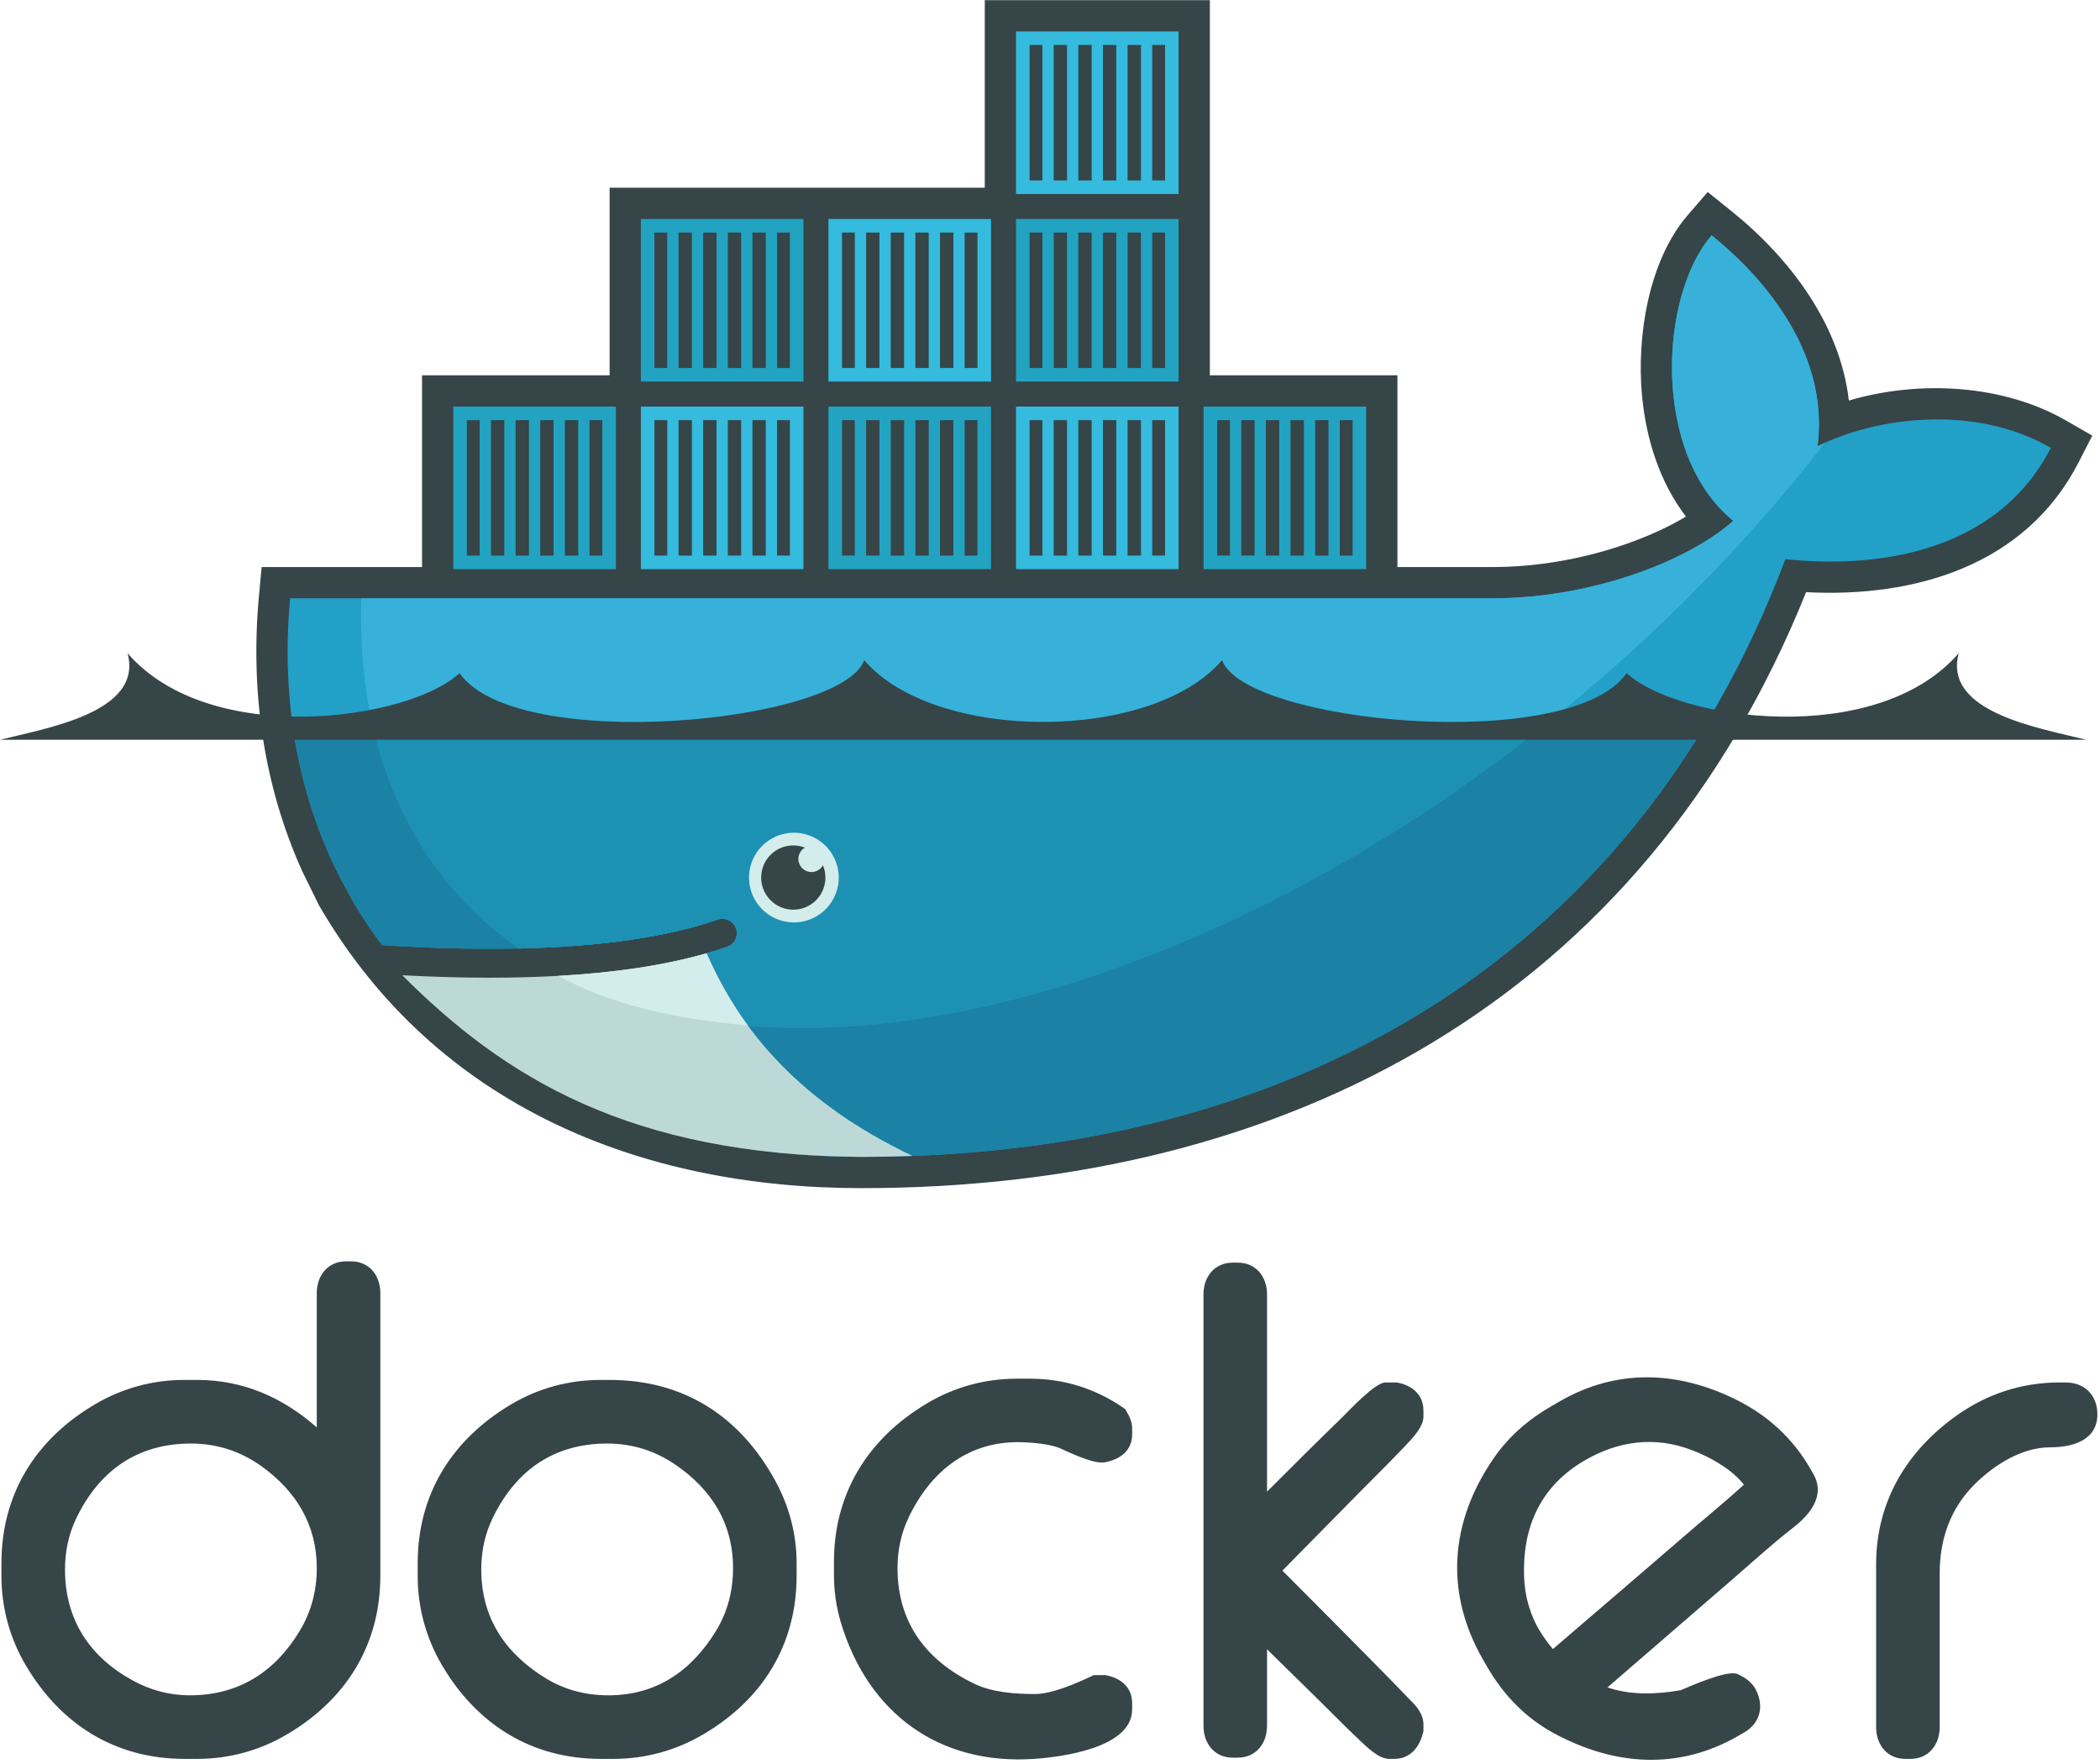
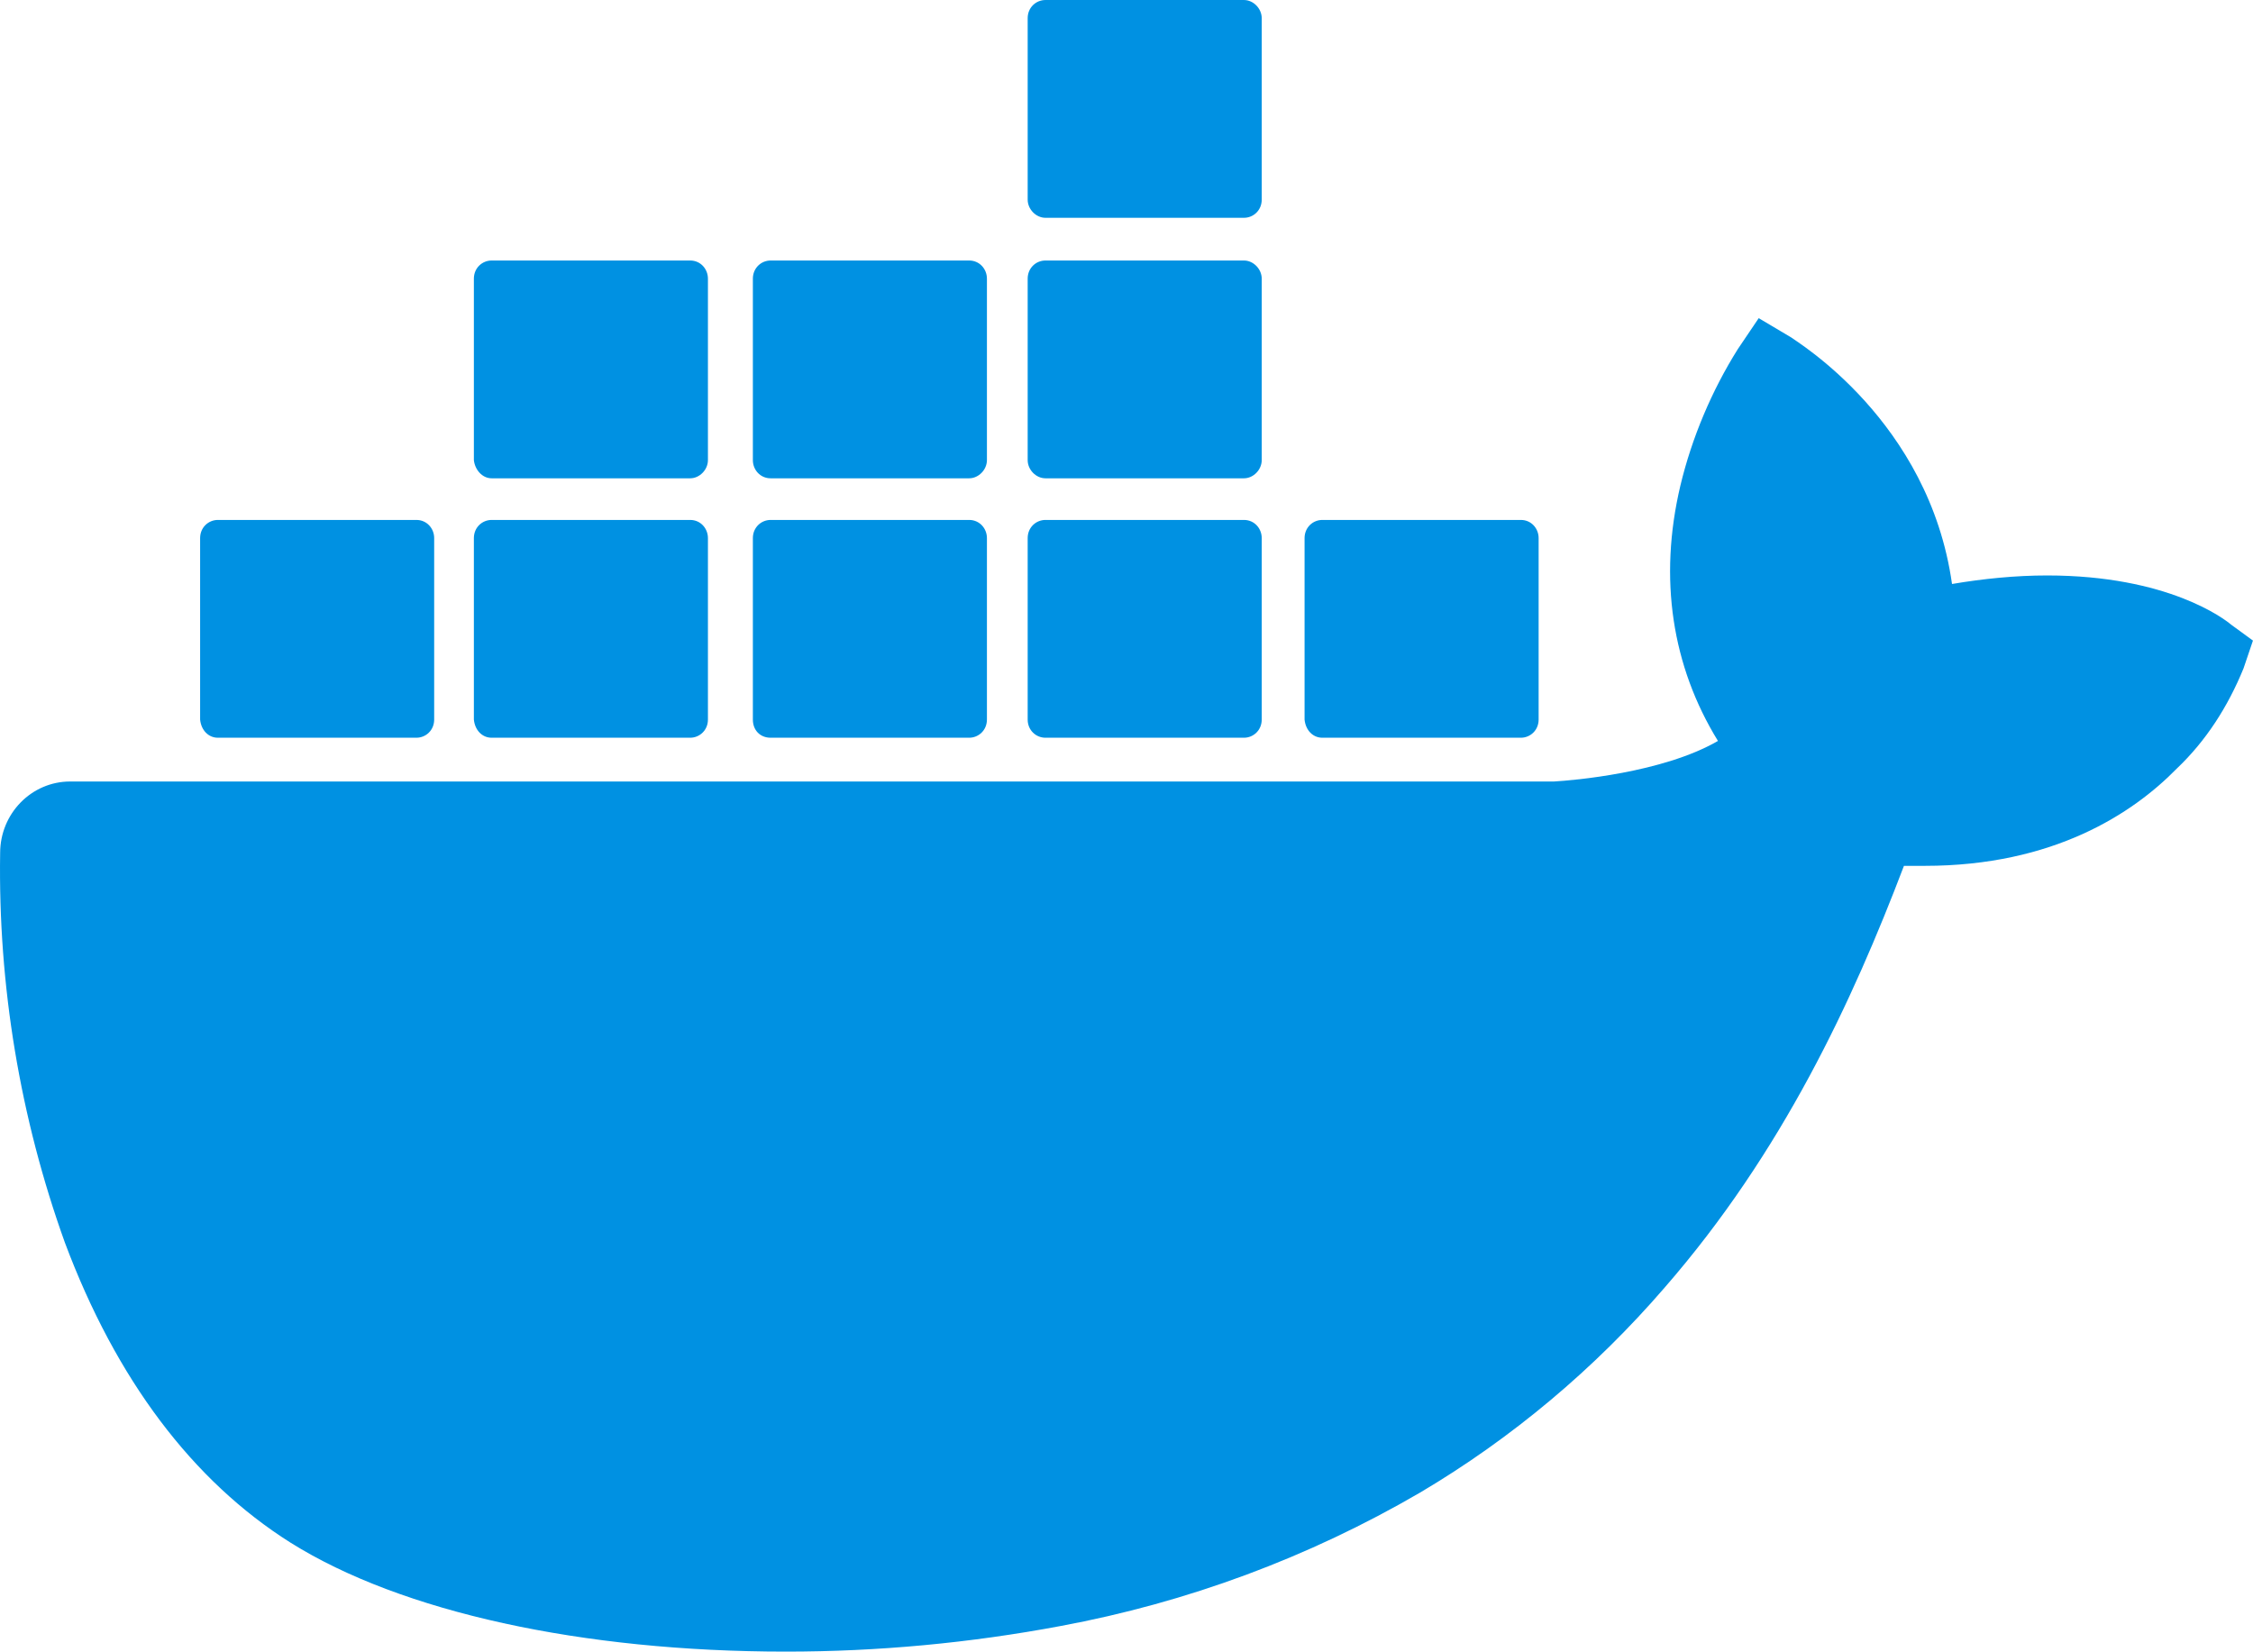
- <svg xmlns="http://www.w3.org/2000/svg" width="2500" height="2100" viewBox="0 0 256 215">
-   <g fill="none" fill-rule="evenodd">
-     <path d="M38.617 173.984v-16.362c0-2.15 1.344-3.877 3.57-3.877h.616c2.225 0 3.563 1.729 3.563 3.877v34.447c0 8.4-4.15 15.084-11.382 19.342a21.374 21.374 0 0 1-10.945 2.985h-1.537c-8.402 0-15.077-4.153-19.342-11.38a21.314 21.314 0 0 1-2.984-10.947v-1.535c0-8.403 4.152-15.083 11.378-19.349a21.298 21.298 0 0 1 10.948-2.985h1.537c5.686 0 10.51 2.204 14.578 5.784zM7.924 191.3c0 6.068 2.941 10.63 8.258 13.54 2.15 1.176 4.484 1.808 6.937 1.808 5.956 0 10.374-2.81 13.421-7.857 1.417-2.348 2.077-4.917 2.077-7.648 0-5.26-2.49-9.365-6.729-12.414-2.57-1.848-5.463-2.775-8.618-2.775-6.492 0-11.164 3.28-13.968 9.106-.946 1.97-1.378 4.061-1.378 6.24zm65.324-23.1h1.074c8.978 0 15.806 4.355 20.133 12.192 1.73 3.135 2.656 6.557 2.656 10.142v1.535c0 8.4-4.142 15.093-11.385 19.343-3.353 1.967-7.057 2.984-10.943 2.984h-1.535c-8.402 0-15.079-4.153-19.342-11.38a21.316 21.316 0 0 1-2.987-10.947v-1.535c0-8.404 4.169-15.062 11.377-19.347 3.351-1.991 7.058-2.987 10.952-2.987zm-14.58 23.1c0 5.89 2.89 10.223 7.865 13.27 2.336 1.43 4.909 2.078 7.638 2.078 5.82 0 10.122-2.951 13.116-7.863 1.428-2.342 2.074-4.915 2.074-7.642 0-5.477-2.638-9.661-7.148-12.693-2.471-1.663-5.222-2.496-8.198-2.496-6.492 0-11.164 3.28-13.967 9.106-.948 1.97-1.38 4.061-1.38 6.24zm70.656-14.727c-1.17-.548-3.36-.73-4.624-.778-6.474-.244-11.158 3.402-13.906 9.113-.949 1.97-1.382 4.055-1.382 6.235 0 6.637 3.485 11.284 9.409 14.117 2.164 1.034 4.958 1.23 7.323 1.23 2.08 0 5.02-1.274 6.866-2.151l.32-.152h1.433l.158.032c1.762.367 3.092 1.484 3.092 3.38v.767c0 4.718-8.622 5.798-11.912 6.028-11.61.803-20.293-5.573-23.603-16.647-.575-1.923-.834-3.833-.834-5.837v-1.533c0-8.403 4.17-15.059 11.377-19.34 3.351-1.99 7.057-2.99 10.95-2.99h1.536c4.13 0 7.934 1.173 11.344 3.502l.28.194.177.292c.368.61.685 1.316.685 2.042v.767c0 1.978-1.48 3.042-3.266 3.386l-.148.026h-.458c-1.156 0-3.785-1.197-4.817-1.683zm25.134 5.247c3.01-3.014 6.03-6.022 9.085-8.986.851-.827 4.074-4.327 5.343-4.327h1.388l.158.033c1.768.367 3.092 1.486 3.092 3.386v.766c0 1.296-1.518 2.802-2.355 3.689-1.78 1.887-3.654 3.712-5.476 5.56l-9.362 9.504c4.031 4.04 8.058 8.083 12.056 12.154a313.304 313.304 0 0 1 3.301 3.396c.385.405.953.909 1.276 1.47.347.526.56 1.119.56 1.752v.8l-.045.185c-.435 1.768-1.557 3.194-3.516 3.194h-.617c-1.282 0-2.73-1.45-3.608-2.279-1.81-1.706-3.557-3.5-5.331-5.243l-5.949-5.84v9.334c0 2.15-1.346 3.878-3.569 3.878h-.61c-2.226 0-3.57-1.728-3.57-3.878v-52.596c0-2.15 1.345-3.87 3.57-3.87h.61c2.223 0 3.569 1.72 3.569 3.87v24.048zm96.577-13.313h.77c2.324 0 3.875 1.566 3.875 3.877 0 3.208-3.067 4.029-5.72 4.029-3.48 0-6.803 2.107-9.202 4.47-2.991 2.949-4.3 6.726-4.3 10.878v18.759c0 2.15-1.343 3.876-3.57 3.876h-.612c-2.227 0-3.569-1.725-3.569-3.876v-19.836c0-7.617 3.708-13.835 9.89-18.196 3.691-2.605 7.919-3.98 12.438-3.98zm-55.074 37.176c2.82.985 6.035.844 8.928.34 1.48-.629 5.264-2.28 6.656-2.038l.217.037.2.098c.85.412 1.661.995 2.095 1.86 1.014 2.027.527 4.065-1.465 5.216l-.663.383c-7.35 4.242-15.168 3.654-22.495-.308-3.503-1.894-6.183-4.705-8.16-8.132l-.462-.801c-4.719-8.172-4.082-16.768 1.24-24.539 1.837-2.686 4.238-4.761 7.045-6.384l1.062-.613c6.922-3.996 14.341-3.722 21.45-.215 3.823 1.886 6.92 4.697 9.054 8.394l.384.666c1.55 2.686-.458 5.026-2.531 6.626-2.406 1.856-4.835 4.09-7.141 6.08-5.142 4.439-10.276 8.888-15.414 13.33zm-6.655-4.674c5.75-4.93 11.502-9.865 17.237-14.816 1.96-1.69 4.109-3.444 6.053-5.221-1.56-1.966-4.166-3.383-6.38-4.228-4.47-1.703-8.877-1.131-12.976 1.235-5.365 3.098-7.65 8.031-7.45 14.17.08 2.418.73 4.748 2.013 6.805.452.725.957 1.406 1.503 2.055zM147.488 45.732h22.866v23.375h11.561c5.34 0 10.831-.951 15.887-2.664 2.485-.843 5.273-2.015 7.724-3.49-3.228-4.214-4.876-9.535-5.36-14.78-.66-7.135.78-16.421 5.608-22.005l2.404-2.78 2.864 2.303c7.211 5.793 13.276 13.889 14.345 23.118 8.683-2.554 18.878-1.95 26.531 2.467l3.14 1.812-1.652 3.226C246.933 68.946 233.4 72.86 220.17 72.167c-19.797 49.309-62.898 72.653-115.157 72.653-27 0-51.77-10.093-65.876-34.047l-.231-.39-2.055-4.182c-4.768-10.544-6.352-22.095-5.278-33.637l.323-3.457H51.45V45.732h22.865V22.866h45.733V0h27.44v45.732" fill="#364548" />
-     <path d="M221.57 54.38c1.533-11.916-7.384-21.275-12.914-25.719-6.373 7.368-7.363 26.678 2.635 34.808-5.58 4.956-17.337 9.448-29.376 9.448H35.37c-1.17 12.567 1.036 24.14 6.075 34.045l1.667 3.05a56.536 56.536 0 0 0 3.455 5.184c6.025.387 11.58.52 16.662.408h.002c9.987-.22 18.136-1.4 24.312-3.54a1.761 1.761 0 0 1 1.153 3.326c-.822.286-1.678.552-2.562.805h-.003c-4.863 1.389-10.078 2.323-16.806 2.738.4.007-.416.06-.418.06-.229.015-.517.048-.747.06-2.648.149-5.506.18-8.428.18-3.196 0-6.343-.06-9.862-.24l-.09.06c12.21 13.724 31.302 21.955 55.234 21.955 50.648 0 93.608-22.452 112.632-72.857 13.496 1.385 26.467-2.057 32.367-13.575-9.398-5.423-21.484-3.694-28.443-.196" fill="#22A0C8" />
-     <path d="M221.57 54.38c1.533-11.916-7.384-21.275-12.914-25.719-6.373 7.368-7.363 26.678 2.635 34.808-5.58 4.956-17.337 9.448-29.376 9.448H44.048c-.598 19.246 6.544 33.855 19.18 42.687h.003c9.987-.22 18.136-1.4 24.312-3.54a1.761 1.761 0 0 1 1.153 3.326c-.822.286-1.678.552-2.562.805h-.003c-4.863 1.389-10.526 2.443-17.254 2.858-.002 0-.163-.155-.165-.155 17.237 8.842 42.23 8.81 70.885-2.197 32.13-12.344 62.029-35.86 82.89-62.757-.314.142-.62.287-.917.436" fill="#37B1D9" />
-     <path d="M35.645 88.186c.91 6.732 2.88 13.035 5.8 18.776l1.667 3.05a56.432 56.432 0 0 0 3.455 5.184c6.026.387 11.581.52 16.664.408 9.987-.22 18.136-1.4 24.312-3.54a1.761 1.761 0 0 1 1.153 3.326c-.822.286-1.678.552-2.562.805h-.003c-4.863 1.389-10.496 2.383-17.224 2.799-.231.014-.634.017-.867.03-2.646.148-5.475.239-8.398.239-3.195 0-6.463-.061-9.98-.24 12.21 13.724 31.42 21.985 55.352 21.985 43.36 0 81.084-16.458 102.979-52.822H35.645" fill="#1B81A5" />
-     <path d="M45.367 88.186c2.592 11.82 8.821 21.099 17.864 27.418 9.987-.22 18.136-1.4 24.312-3.54a1.761 1.761 0 0 1 1.153 3.326c-.822.286-1.678.552-2.562.805h-.003c-4.863 1.389-10.615 2.383-17.344 2.799 17.236 8.84 42.157 8.713 70.81-2.293 17.334-6.66 34.017-16.574 48.984-28.515H45.367" fill="#1D91B4" />
-     <path d="M55.26 49.543h19.818v19.818H55.26V49.543zm1.651 1.652h1.564V67.71h-1.564V51.195zm2.94 0h1.627V67.71h-1.626V51.195zm3.002 0h1.627V67.71h-1.627V51.195zm3.004 0h1.626V67.71h-1.626V51.195zm3.003 0h1.626V67.71H68.86V51.195zm3.002 0h1.565V67.71h-1.565V51.195zM78.126 26.677h19.819v19.817h-19.82V26.677zm1.652 1.652h1.563v16.514h-1.563V28.329zm2.94 0h1.626v16.514h-1.625V28.329zm3.002 0h1.626v16.514H85.72V28.329zm3.003 0h1.626v16.514h-1.626V28.329zm3.003 0h1.627v16.514h-1.627V28.329zm3.002 0h1.566v16.514h-1.566V28.329z" fill="#23A3C2" />
-     <path d="M78.126 49.543h19.819v19.818h-19.82V49.543zm1.652 1.652h1.563V67.71h-1.563V51.195zm2.94 0h1.626V67.71h-1.625V51.195zm3.002 0h1.626V67.71H85.72V51.195zm3.003 0h1.626V67.71h-1.626V51.195zm3.003 0h1.627V67.71h-1.627V51.195zm3.002 0h1.566V67.71h-1.566V51.195z" fill="#34BBDE" />
-     <path d="M100.993 49.543h19.818v19.818h-19.818V49.543zm1.651 1.652h1.563V67.71h-1.563V51.195zm2.94 0h1.626V67.71h-1.626V51.195zm3.003 0h1.626V67.71h-1.626V51.195zm3.003 0h1.626V67.71h-1.626V51.195zm3.002 0h1.628V67.71h-1.628V51.195zm3.003 0h1.564V67.71h-1.564V51.195z" fill="#23A3C2" />
-     <path d="M100.993 26.677h19.818v19.817h-19.818V26.677zm1.651 1.652h1.563v16.514h-1.563V28.329zm2.94 0h1.626v16.514h-1.626V28.329zm3.003 0h1.626v16.514h-1.626V28.329zm3.003 0h1.626v16.514h-1.626V28.329zm3.002 0h1.628v16.514h-1.628V28.329zm3.003 0h1.564v16.514h-1.564V28.329zM123.859 49.543h19.818v19.818h-19.818V49.543zm1.652 1.652h1.563V67.71h-1.563V51.195zm2.94 0h1.626V67.71h-1.626V51.195zm3.002 0h1.626V67.71h-1.626V51.195zm3.003 0h1.627V67.71h-1.627V51.195zm3.003 0h1.627V67.71h-1.627V51.195zm3.003 0h1.564V67.71h-1.564V51.195z" fill="#34BBDE" />
-     <path d="M123.859 26.677h19.818v19.817h-19.818V26.677zm1.652 1.652h1.563v16.514h-1.563V28.329zm2.94 0h1.626v16.514h-1.626V28.329zm3.002 0h1.626v16.514h-1.626V28.329zm3.003 0h1.627v16.514h-1.627V28.329zm3.003 0h1.627v16.514h-1.627V28.329zm3.003 0h1.564v16.514h-1.564V28.329z" fill="#23A3C2" />
-     <path d="M123.859 3.81h19.818V23.63h-19.818V3.81zm1.652 1.651h1.563v16.516h-1.563V5.46zm2.94 0h1.626v16.516h-1.626V5.46zm3.002 0h1.626v16.516h-1.626V5.46zm3.003 0h1.627v16.516h-1.627V5.46zm3.003 0h1.627v16.516h-1.627V5.46zm3.003 0h1.564v16.516h-1.564V5.46z" fill="#34BBDE" />
-     <path d="M146.725 49.543h19.818v19.818h-19.818V49.543zm1.65 1.652h1.565V67.71h-1.564V51.195zm2.94 0h1.627V67.71h-1.626V51.195zm3.004 0h1.627V67.71h-1.627V51.195zm3.002 0h1.627V67.71h-1.627V51.195zm3.004 0h1.626V67.71h-1.626V51.195zm3.002 0h1.564V67.71h-1.564V51.195z" fill="#23A3C2" />
-     <path d="M96.704 101.492a5.468 5.468 0 1 1-.002 10.935 5.468 5.468 0 0 1 .002-10.935" fill="#D3ECEC" />
-     <path d="M96.704 103.043c.5 0 .977.094 1.417.265a1.598 1.598 0 0 0 .798 2.98c.605 0 1.13-.335 1.402-.831a3.915 3.915 0 1 1-3.617-2.414M0 90.162h254.327c-5.537-1.404-17.52-3.302-15.544-10.56-10.07 11.652-34.353 8.175-40.482 2.43-6.824 9.898-46.554 6.135-49.325-1.576-8.556 10.041-35.067 10.041-43.623 0-2.773 7.711-42.502 11.474-49.327 1.575-6.128 5.746-30.41 9.223-40.48-2.428C17.522 86.86 5.539 88.758 0 90.163" fill="#364548" />
-     <path d="M111.237 140.89c-13.54-6.425-20.971-15.16-25.106-24.694-5.03 1.435-11.075 2.353-18.1 2.747-2.646.148-5.43.224-8.35.224-3.368 0-6.917-.1-10.643-.297 12.417 12.41 27.692 21.964 55.976 22.138 2.088 0 4.16-.04 6.223-.118" fill="#BDD9D7" />
-     <path d="M91.16 124.994c-1.873-2.543-3.69-5.739-5.026-8.8-5.03 1.437-11.077 2.355-18.103 2.75 4.826 2.619 11.727 5.046 23.13 6.05" fill="#D3ECEC" />
-   </g>
+ <svg xmlns="http://www.w3.org/2000/svg" width="221" height="162" viewBox="0 0 221 162" fill="none">
+   <path d="M218.843 61.261C218.228 60.737 212.693 56.444 200.803 56.444C197.728 56.444 194.551 56.758 191.476 57.281C189.221 41.26 176.204 33.51 175.692 33.092L172.515 31.207L170.465 34.243C167.902 38.327 165.955 42.935 164.827 47.647C162.675 56.758 164.007 65.344 168.517 72.675C163.085 75.816 154.27 76.549 152.425 76.654H6.882C3.089 76.654 0.014 79.796 0.014 83.67C-0.191 96.655 1.962 109.64 6.369 121.892C11.391 135.296 18.874 145.244 28.508 151.318C39.373 158.124 57.105 161.999 77.091 161.999C86.111 161.999 95.13 161.161 104.047 159.486C116.449 157.182 128.339 152.784 139.306 146.396C148.326 141.055 156.423 134.249 163.29 126.29C174.872 112.991 181.739 98.121 186.761 84.927H188.811C201.418 84.927 209.208 79.796 213.513 75.397C216.383 72.675 218.535 69.324 220.073 65.554L220.995 62.831L218.843 61.261Z" fill="#0091E2" />
+   <path d="M21.372 72.361H40.846C41.769 72.361 42.589 71.628 42.589 70.58V52.778C42.589 51.836 41.871 50.998 40.846 50.998H21.372C20.45 50.998 19.63 51.731 19.63 52.778V70.58C19.732 71.628 20.45 72.361 21.372 72.361ZM48.226 72.361H67.7C68.623 72.361 69.442 71.628 69.442 70.58V52.778C69.442 51.836 68.725 50.998 67.7 50.998H48.226C47.303 50.998 46.483 51.731 46.483 52.778V70.58C46.586 71.628 47.303 72.361 48.226 72.361ZM75.592 72.361H95.066C95.989 72.361 96.809 71.628 96.809 70.58V52.778C96.809 51.836 96.091 50.998 95.066 50.998H75.592C74.67 50.998 73.85 51.731 73.85 52.778V70.58C73.85 71.628 74.567 72.361 75.592 72.361ZM102.548 72.361H122.023C122.945 72.361 123.765 71.628 123.765 70.58V52.778C123.765 51.836 123.048 50.998 122.023 50.998H102.548C101.626 50.998 100.806 51.731 100.806 52.778V70.58C100.806 71.628 101.626 72.361 102.548 72.361ZM48.226 46.914H67.7C68.623 46.914 69.442 46.077 69.442 45.134V27.332C69.442 26.39 68.725 25.552 67.7 25.552H48.226C47.303 25.552 46.483 26.285 46.483 27.332V45.134C46.586 46.077 47.303 46.914 48.226 46.914ZM75.592 46.914H95.066C95.989 46.914 96.809 46.077 96.809 45.134V27.332C96.809 26.39 96.091 25.552 95.066 25.552H75.592C74.67 25.552 73.85 26.285 73.85 27.332V45.134C73.85 46.077 74.567 46.914 75.592 46.914ZM102.548 46.914H122.023C122.945 46.914 123.765 46.077 123.765 45.134V27.332C123.765 26.39 122.945 25.552 122.023 25.552H102.548C101.626 25.552 100.806 26.285 100.806 27.332V45.134C100.806 46.077 101.626 46.914 102.548 46.914ZM102.548 21.363H122.023C122.945 21.363 123.765 20.63 123.765 19.583V1.781C123.765 0.839 122.945 0.001 122.023 0.001H102.548C101.626 0.001 100.806 0.734 100.806 1.781V19.583C100.806 20.525 101.626 21.363 102.548 21.363ZM129.71 72.361H149.184C150.106 72.361 150.926 71.628 150.926 70.58V52.778C150.926 51.836 150.209 50.998 149.184 50.998H129.71C128.787 50.998 127.967 51.731 127.967 52.778V70.58C128.07 71.628 128.787 72.361 129.71 72.361Z" fill="#0091E2" />
</svg>
